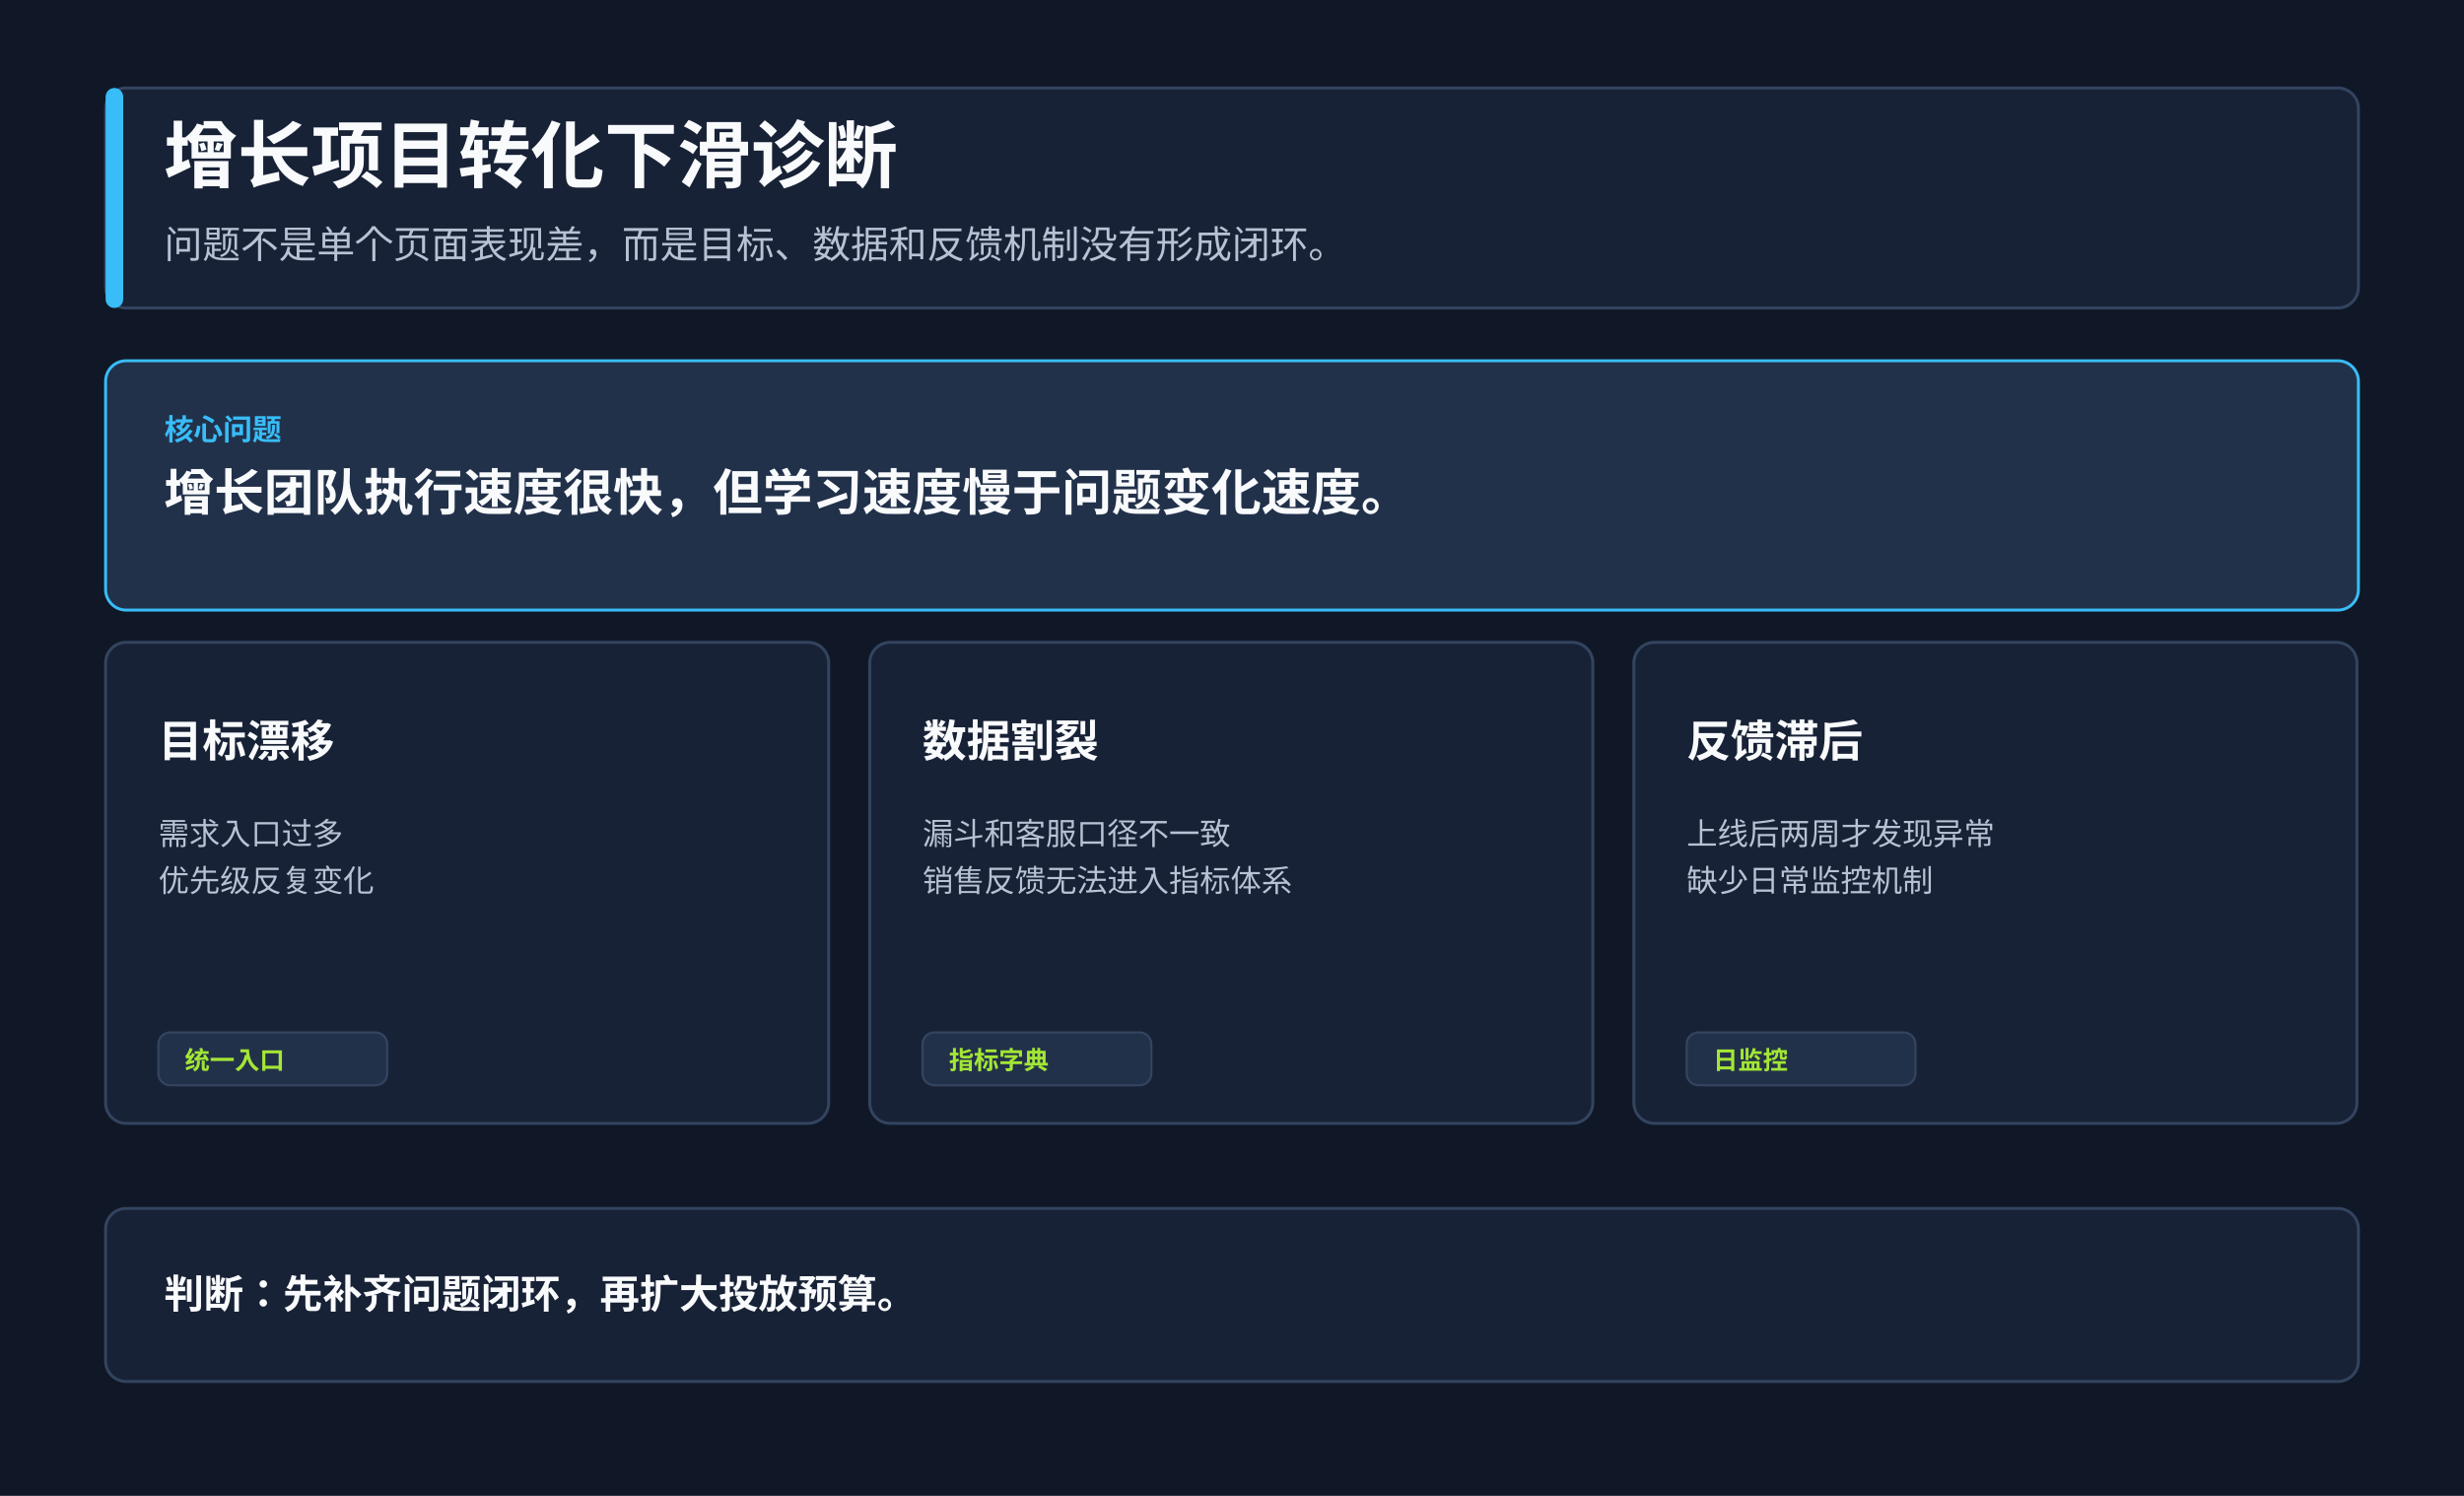
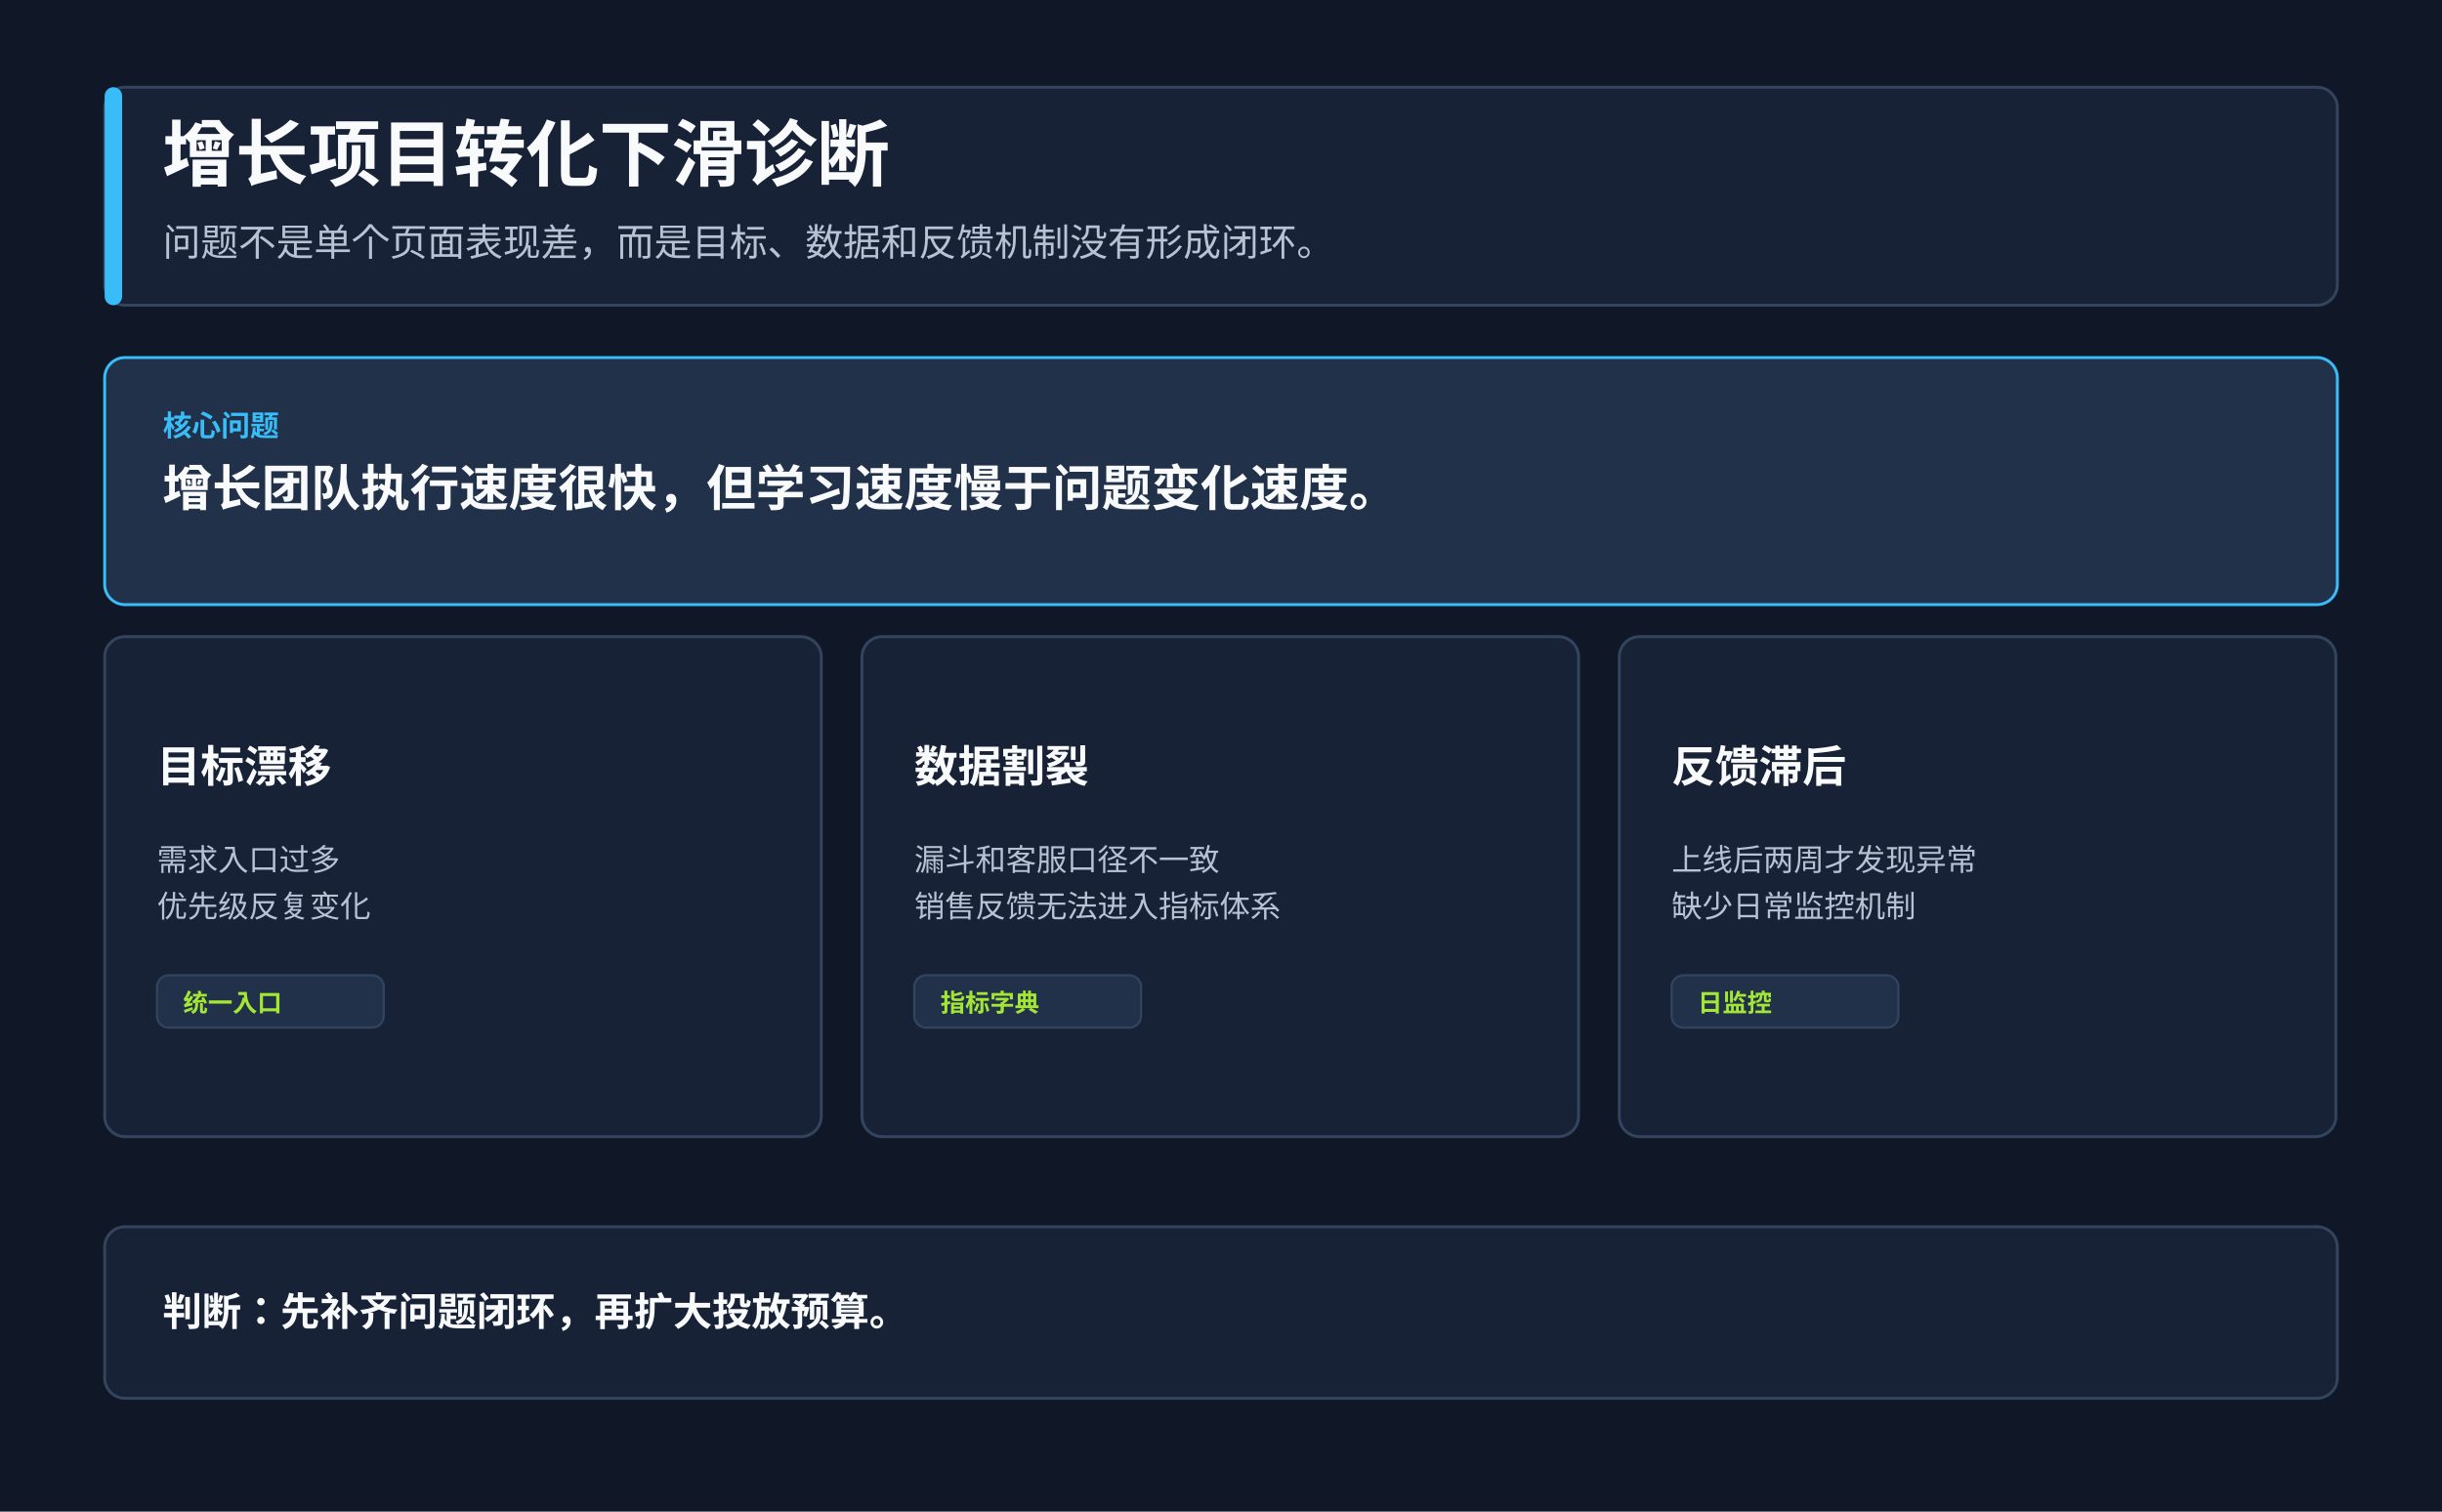
- <svg xmlns="http://www.w3.org/2000/svg" width="1680" height="1020" viewBox="0 0 1680 1020">
+ <svg xmlns="http://www.w3.org/2000/svg" width="1680" height="1040" viewBox="0 0 1680 1040">
  <defs>
    <marker id="arrow" markerWidth="12" markerHeight="12" refX="9" refY="4" orient="auto" markerUnits="strokeWidth">
      <path d="M0 0 L10 4 L0 8 z" fill="#38BDF8" />
    </marker>
  </defs>
-   <rect x="0" y="0" width="1680" height="1020" fill="#101828" />
+   <rect x="0" y="0" width="1680" height="1040" fill="#101828" />
  <rect x="72" y="60" width="1536" height="150" rx="14" fill="#182236" stroke="#33445F" stroke-width="2" />
  <rect x="72" y="60" width="12" height="150" rx="6" fill="#38BDF8" />
  <text x="112" y="124" font-size="50" fill="#F8FAFC" font-weight="700">
    <tspan x="112" dy="0">增长项目转化下滑诊断</tspan>
  </text>
  <text x="112" y="176" font-size="26" fill="#B7C2D5" font-weight="400">
    <tspan x="112" dy="0">问题不是单个页面表现差，而是目标、数据和反馈机制没有形成闭环。</tspan>
  </text>
  <rect x="72" y="246" width="1536" height="170" rx="14" fill="#22314A" stroke="#38BDF8" stroke-width="2" />
  <text x="112" y="300" font-size="20" fill="#38BDF8" font-weight="700">
    <tspan x="112" dy="0">核心问题</tspan>
  </text>
  <text x="112" y="348" font-size="34" fill="#F8FAFC" font-weight="700">
    <tspan x="112" dy="0">增长团队执行速度很快，但学习速度慢于问题变化速度。</tspan>
  </text>
-   <rect x="72" y="438" width="493" height="328" rx="14" fill="#182236" stroke="#33445F" stroke-width="2" />
-   <text x="108" y="516" font-size="30" fill="#F8FAFC" font-weight="700">
+   <rect x="72" y="438" width="493" height="344" rx="14" fill="#182236" stroke="#33445F" stroke-width="2" />
+   <text x="108" y="538" font-size="30" fill="#F8FAFC" font-weight="700">
    <tspan x="108" dy="0">目标漂移</tspan>
  </text>
-   <text x="108" y="576" font-size="21" fill="#B7C2D5" font-weight="400">
+   <text x="108" y="599" font-size="21" fill="#B7C2D5" font-weight="400">
    <tspan x="108" dy="0">需求入口过多</tspan>
    <tspan x="108" dy="32">优先级反复变化</tspan>
  </text>
-   <rect x="108" y="704" width="156" height="36" rx="8" fill="#22314A" stroke="#33445F" stroke-width="1.5" />
-   <text x="126" y="729" font-size="17" fill="#A3E635" font-weight="700">
+   <rect x="108" y="671" width="156" height="36" rx="8" fill="#22314A" stroke="#33445F" stroke-width="1.5" />
+   <text x="126" y="696" font-size="17" fill="#A3E635" font-weight="700">
    <tspan x="126" dy="0">统一入口</tspan>
  </text>
-   <rect x="593" y="438" width="493" height="328" rx="14" fill="#182236" stroke="#33445F" stroke-width="2" />
-   <text x="629" y="516" font-size="30" fill="#F8FAFC" font-weight="700">
+   <rect x="593" y="438" width="493" height="344" rx="14" fill="#182236" stroke="#33445F" stroke-width="2" />
+   <text x="629" y="538" font-size="30" fill="#F8FAFC" font-weight="700">
    <tspan x="629" dy="0">数据割裂</tspan>
  </text>
-   <text x="629" y="576" font-size="21" fill="#B7C2D5" font-weight="400">
+   <text x="629" y="599" font-size="21" fill="#B7C2D5" font-weight="400">
    <tspan x="629" dy="0">漏斗和客服口径不一致</tspan>
    <tspan x="629" dy="32">销售反馈无法进入指标体系</tspan>
  </text>
-   <rect x="629" y="704" width="156" height="36" rx="8" fill="#22314A" stroke="#33445F" stroke-width="1.5" />
-   <text x="647" y="729" font-size="17" fill="#A3E635" font-weight="700">
+   <rect x="629" y="671" width="156" height="36" rx="8" fill="#22314A" stroke="#33445F" stroke-width="1.5" />
+   <text x="647" y="696" font-size="17" fill="#A3E635" font-weight="700">
    <tspan x="647" dy="0">指标字典</tspan>
  </text>
-   <rect x="1114" y="438" width="493" height="328" rx="14" fill="#182236" stroke="#33445F" stroke-width="2" />
-   <text x="1150" y="516" font-size="30" fill="#F8FAFC" font-weight="700">
+   <rect x="1114" y="438" width="493" height="344" rx="14" fill="#182236" stroke="#33445F" stroke-width="2" />
+   <text x="1150" y="538" font-size="30" fill="#F8FAFC" font-weight="700">
    <tspan x="1150" dy="0">反馈滞后</tspan>
  </text>
-   <text x="1150" y="576" font-size="21" fill="#B7C2D5" font-weight="400">
+   <text x="1150" y="599" font-size="21" fill="#B7C2D5" font-weight="400">
    <tspan x="1150" dy="0">上线后两周才发现异常</tspan>
    <tspan x="1150" dy="32">缺少日常监控机制</tspan>
  </text>
-   <rect x="1150" y="704" width="156" height="36" rx="8" fill="#22314A" stroke="#33445F" stroke-width="1.5" />
-   <text x="1168" y="729" font-size="17" fill="#A3E635" font-weight="700">
+   <rect x="1150" y="671" width="156" height="36" rx="8" fill="#22314A" stroke="#33445F" stroke-width="1.5" />
+   <text x="1168" y="696" font-size="17" fill="#A3E635" font-weight="700">
    <tspan x="1168" dy="0">日监控</tspan>
  </text>
-   <rect x="72" y="824" width="1536" height="118" rx="14" fill="#182236" stroke="#33445F" stroke-width="2" />
-   <text x="112" y="892" font-size="27" fill="#F8FAFC" font-weight="700">
+   <rect x="72" y="844" width="1536" height="118" rx="14" fill="#182236" stroke="#33445F" stroke-width="2" />
+   <text x="112" y="912" font-size="27" fill="#F8FAFC" font-weight="700">
    <tspan x="112" dy="0">判断：先补齐问题闭环，再扩大投放预算。</tspan>
  </text>
</svg>
